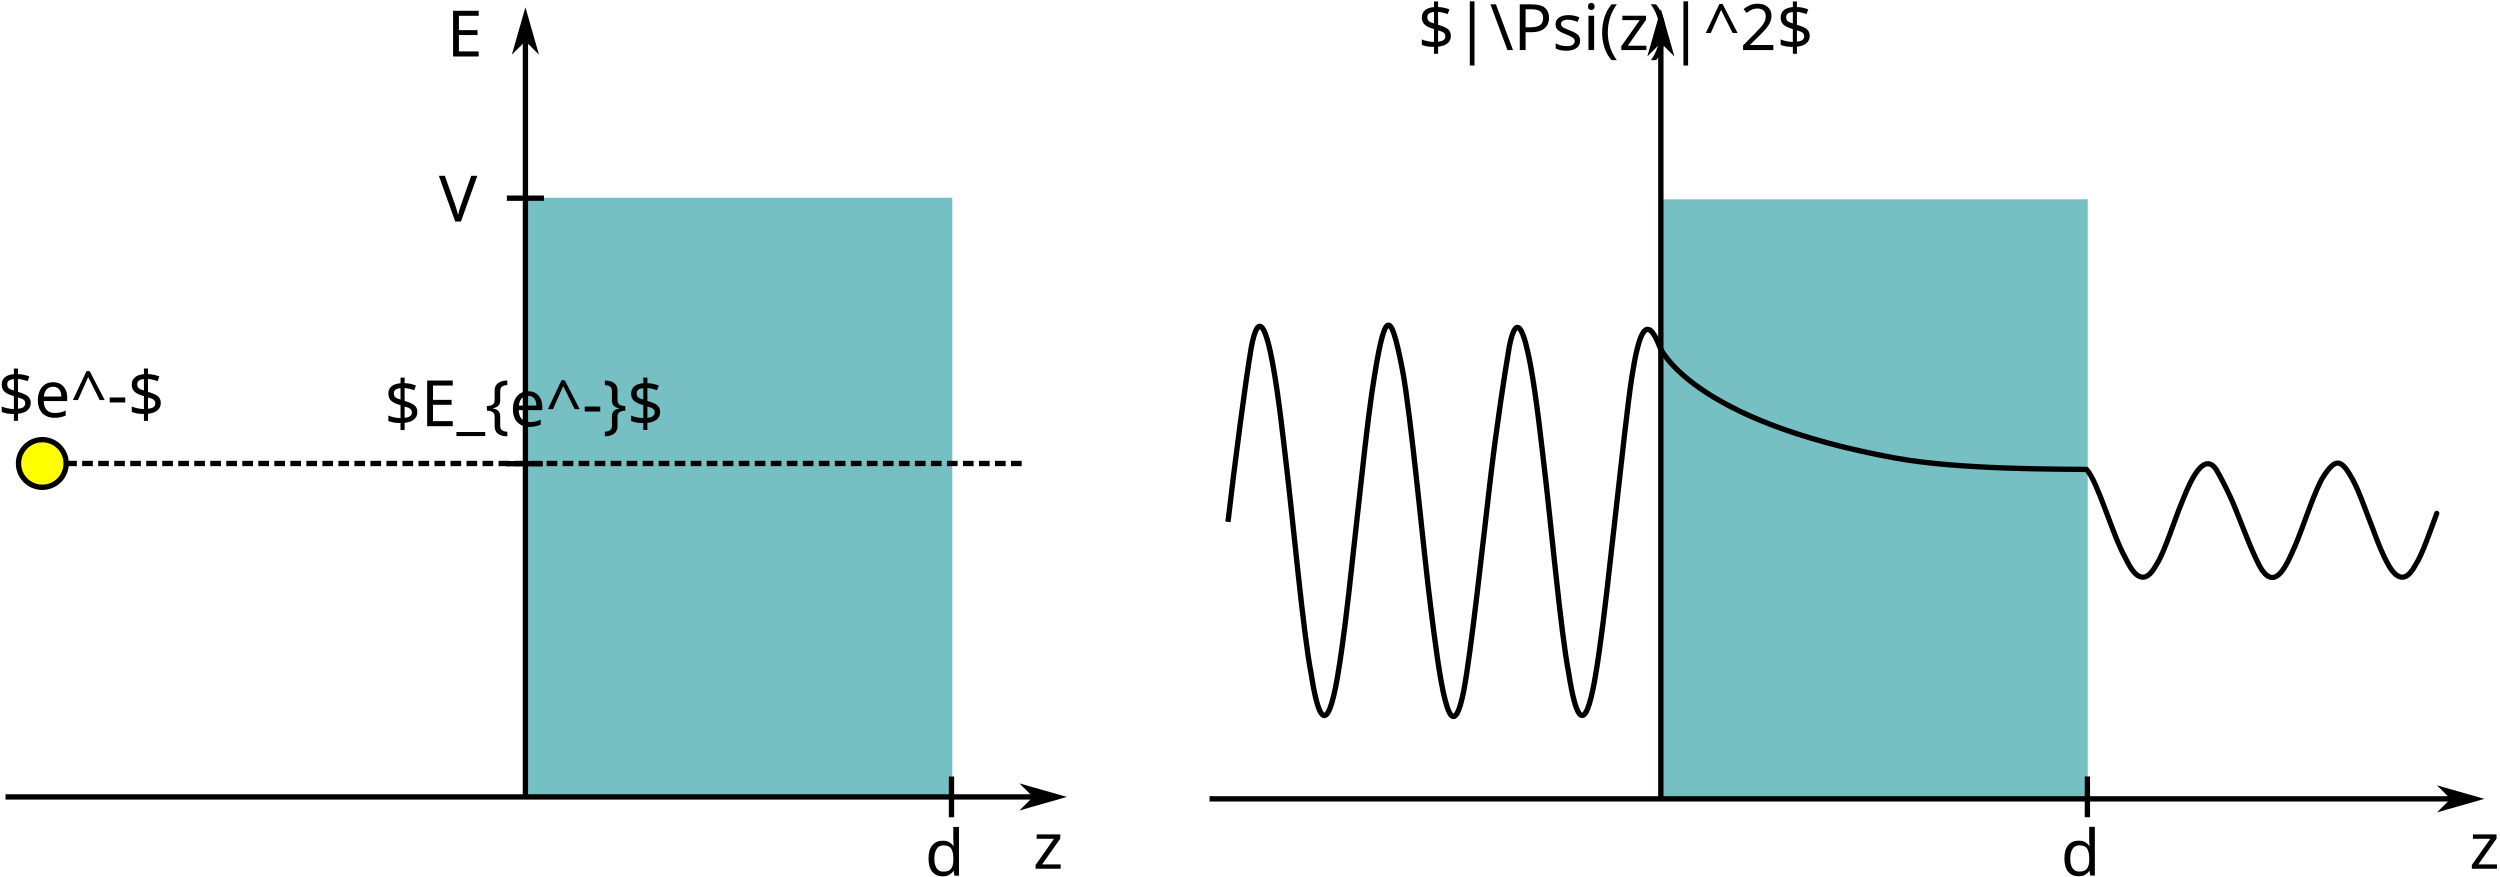
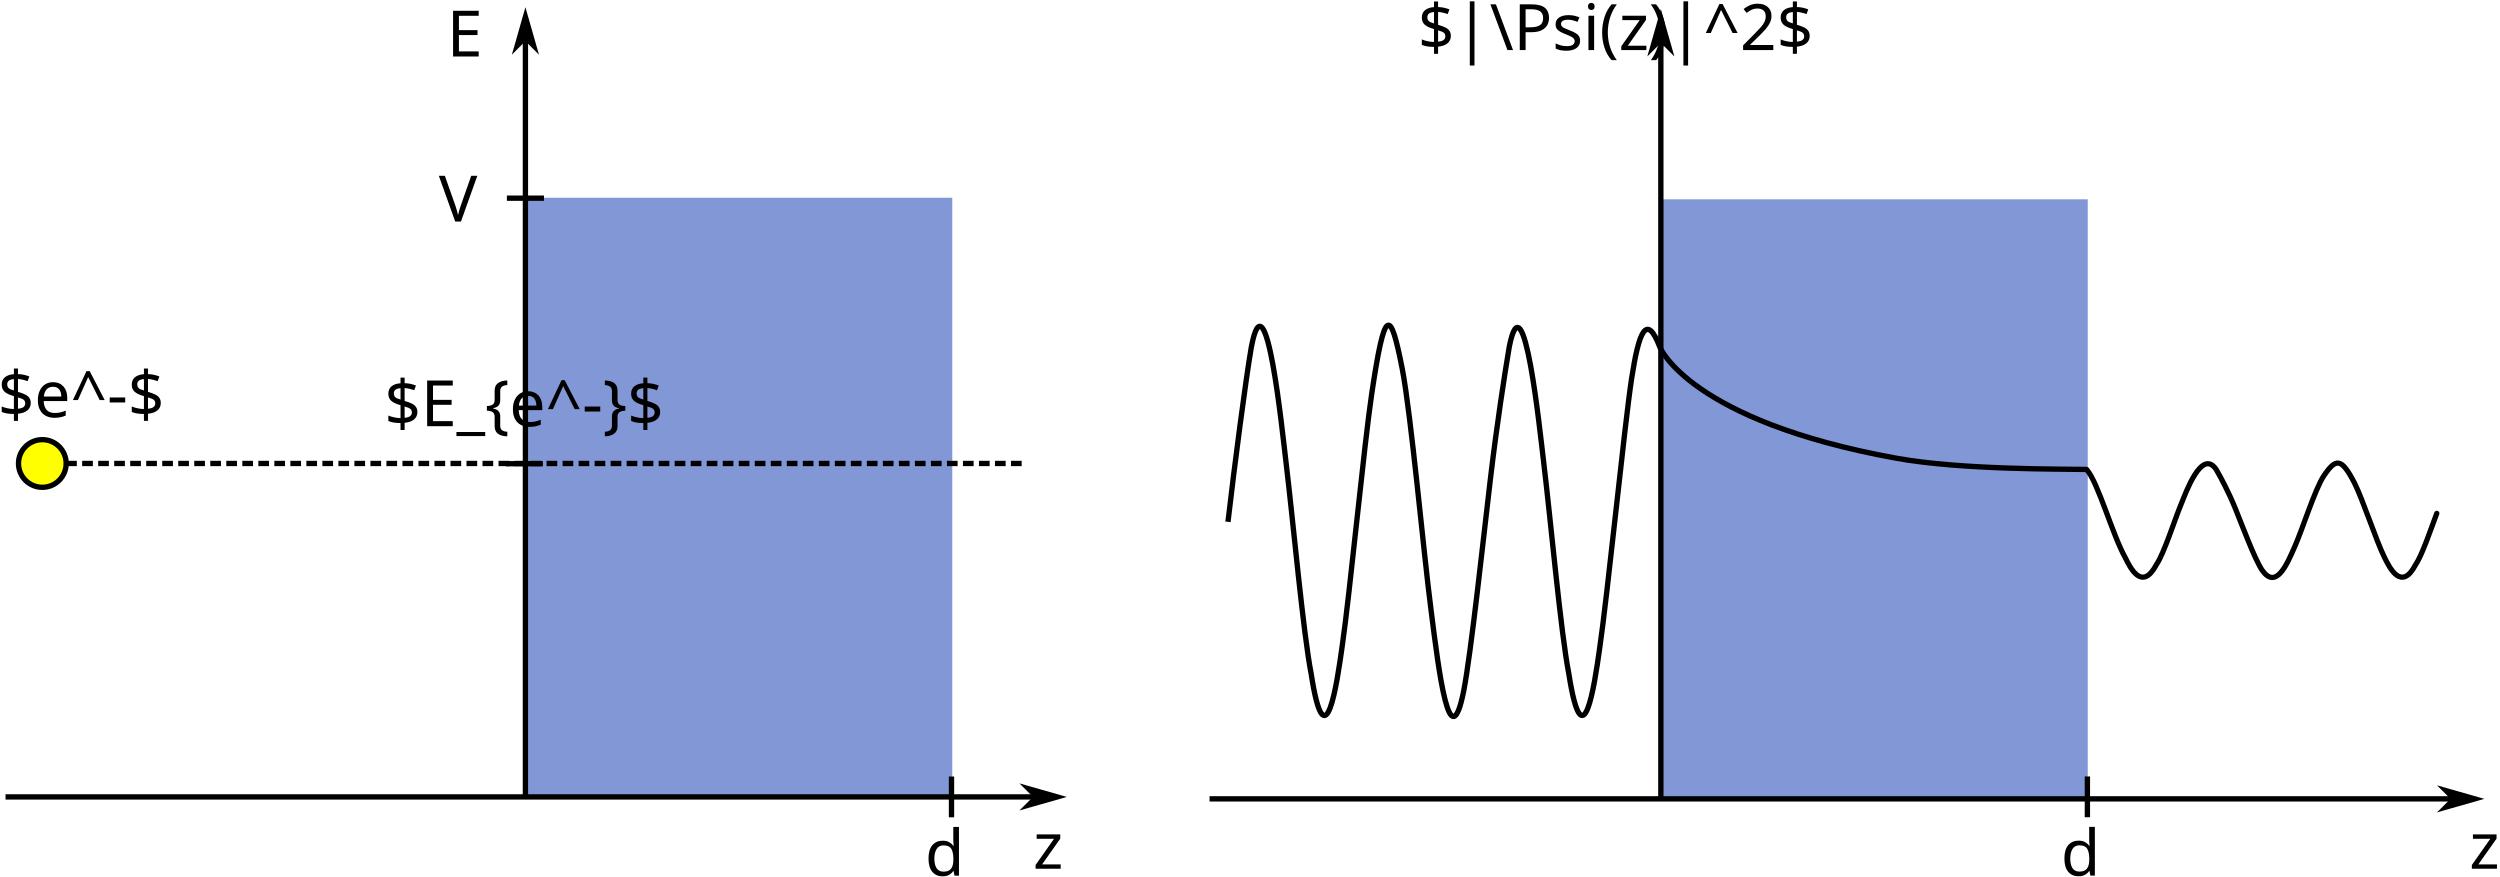
<svg xmlns="http://www.w3.org/2000/svg" version="1.1" id="svg2" height="164.181" width="468.338">
  <defs id="defs4">
    <marker style="overflow:visible" id="Arrow1Mend" refX="0" refY="0" orient="auto">
      <path transform="matrix(-0.4,0,0,-0.4,-4,0)" style="fill-rule:evenodd;stroke:#000000;stroke-width:1pt" d="M 0,0 5,-5 -12.5,0 5,5 0,0 z" id="path3770" />
    </marker>
    <marker style="overflow:visible" id="Arrow1Mend-0" refX="0" refY="0" orient="auto">
      <path transform="matrix(-0.4,0,0,-0.4,-4,0)" style="fill-rule:evenodd;stroke:#000000;stroke-width:1pt" d="M 0,0 5,-5 -12.5,0 5,5 0,0 z" id="path3770-9" />
    </marker>
    <marker style="overflow:visible" id="Arrow1Mend-0-0" refX="0" refY="0" orient="auto">
      <path transform="matrix(-0.4,0,0,-0.4,-4,0)" style="fill-rule:evenodd;stroke:#000000;stroke-width:1pt" d="M 0,0 5,-5 -12.5,0 5,5 0,0 z" id="path3770-9-1" />
    </marker>
  </defs>
  <g id="layer1" transform="translate(-103.142,-334.3933)">
-     <rect style="fill:#76c0c4;fill-opacity:1" y="371.434" x="201.536" height="112.143" width="80" id="rect2985" />
+     <rect style="fill:#8197d6;fill-opacity:1" y="371.434" x="201.536" height="112.143" width="80" id="rect2985" />
    <path id="path2987" d="m 104.179,483.684 196.857,0" style="fill:none;stroke:#000000;stroke-width:1px;stroke-linecap:butt;stroke-linejoin:miter;stroke-opacity:1;marker-end:url(#Arrow1Mend)" />
    <path id="path4249" d="m 201.571,483.791 0,-146.071" style="fill:none;stroke:#000000;stroke-width:1px;stroke-linecap:butt;stroke-linejoin:miter;stroke-opacity:1;marker-end:url(#Arrow1Mend-0)" />
    <text id="text4435" y="497.14" x="296.67" style="font-size:12px;font-style:normal;font-variant:normal;font-weight:normal;font-stretch:normal;text-align:start;line-height:125%;letter-spacing:0px;word-spacing:0px;writing-mode:lr-tb;text-anchor:start;fill:#000000;fill-opacity:1;stroke:none;font-family:Sans;-inkscape-font-specification:Sans" xml:space="preserve">
      <tspan y="497.14" x="296.67" id="tspan4437">z</tspan>
    </text>
    <text id="text4439" y="498.434" x="276.429" style="font-size:12px;font-style:normal;font-variant:normal;font-weight:normal;font-stretch:normal;text-align:start;line-height:125%;letter-spacing:0px;word-spacing:0px;writing-mode:lr-tb;text-anchor:start;fill:#000000;fill-opacity:1;stroke:none;font-family:Sans;-inkscape-font-specification:Sans" xml:space="preserve">
      <tspan y="498.434" x="276.429" id="tspan4441">d</tspan>
    </text>
    <text id="text4443" y="344.978" x="186.865" style="font-size:12px;font-style:normal;font-variant:normal;font-weight:normal;font-stretch:normal;text-align:start;line-height:125%;letter-spacing:0px;word-spacing:0px;writing-mode:lr-tb;text-anchor:start;fill:#000000;fill-opacity:1;stroke:none;font-family:Sans;-inkscape-font-specification:Sans" xml:space="preserve">
      <tspan y="344.978" x="186.865" id="tspan4445">E</tspan>
    </text>
    <text id="text4447" y="375.893" x="185.357" style="font-size:12px;font-style:normal;font-variant:normal;font-weight:normal;font-stretch:normal;text-align:start;line-height:125%;letter-spacing:0px;word-spacing:0px;writing-mode:lr-tb;text-anchor:start;fill:#000000;fill-opacity:1;stroke:none;font-family:Sans;-inkscape-font-specification:Sans" xml:space="preserve">
      <tspan y="375.893" x="185.357" id="tspan4449">V</tspan>
    </text>
    <text id="text4451" y="412.541" x="102.714" style="font-size:12px;font-style:normal;font-variant:normal;font-weight:normal;font-stretch:normal;text-align:start;line-height:125%;letter-spacing:0px;word-spacing:0px;writing-mode:lr-tb;text-anchor:start;fill:#000000;fill-opacity:1;stroke:none;font-family:Sans;-inkscape-font-specification:Sans" xml:space="preserve">
      <tspan y="412.541" x="102.714" id="tspan4453">$e^-$</tspan>
    </text>
    <text id="text4455" y="414.24" x="175.144" style="font-size:12px;font-style:normal;font-variant:normal;font-weight:normal;font-stretch:normal;text-align:start;line-height:125%;letter-spacing:0px;word-spacing:0px;writing-mode:lr-tb;text-anchor:start;fill:#000000;fill-opacity:1;stroke:none;font-family:Sans;-inkscape-font-specification:Sans" xml:space="preserve">
      <tspan y="414.24" x="175.144" id="tspan4457">$E_{e^-}$</tspan>
    </text>
    <path id="path4459" d="m 198.099,371.519 6.945,0" style="fill:none;stroke:#000000;stroke-width:1px;stroke-linecap:butt;stroke-linejoin:miter;stroke-opacity:1" />
    <path id="path4461" d="m 294.536,421.219 -178.821,0" style="fill:none;stroke:#000000;stroke-width:1;stroke-linecap:butt;stroke-linejoin:miter;stroke-miterlimit:4;stroke-opacity:1;stroke-dasharray:2, 1;stroke-dashoffset:0" />
    <path transform="translate(8.928571,2.07074)" d="m 106.607,419.148 c 0,2.466 -1.999,4.464 -4.464,4.464 -2.466,0 -4.464,-1.999 -4.464,-4.464 0,-2.466 1.999,-4.464 4.464,-4.464 2.466,0 4.464,1.999 4.464,4.464 z" id="path4463" style="fill:#ffff00;fill-opacity:1;stroke:#000000;stroke-width:1;stroke-miterlimit:4;stroke-opacity:1;stroke-dasharray:none;stroke-dashoffset:0" />
    <path id="path4465" d="m 281.391,479.864 0,7.639" style="fill:none;stroke:#000000;stroke-width:1px;stroke-linecap:butt;stroke-linejoin:miter;stroke-opacity:1" />
-     <rect style="fill:#76c0c4;fill-opacity:1" y="371.732" x="414.251" height="112.143" width="80" id="rect2985-7" />
+     <rect style="fill:#8197d6;fill-opacity:1" y="371.732" x="414.251" height="112.143" width="80" id="rect2985-7" />
    <path id="path2987-0" d="m 329.731,484.048 236.857,0" style="fill:none;stroke:#000000;stroke-width:1px;stroke-linecap:butt;stroke-linejoin:miter;stroke-opacity:1;marker-end:url(#Arrow1Mend)" />
    <path style="fill:none;stroke:#000000;stroke-width:1;stroke-miterlimit:4;stroke-opacity:1;stroke-dasharray:none;stroke-dashoffset:0" d="m 333.185,432.152 c 1.267,-10.899 3.28,-26.317 4.361,-32.657 2.768,-14.728 5.822,15.851 6.541,21.75 1.268,10.44 3.192,31.785 4.685,39.384 2.639,17.117 4.836,1.766 5.799,-5.108 1.453,-9.963 4.097,-37.704 5.567,-47.529 2.414,-16.104 3.44,-16.062 5.706,-4.446 1.644,8.512 4,34.516 5.381,45.117 1.485,11.748 3.513,28.205 6.125,15.155 1.361,-7.007 3.715,-28.842 4.963,-39.413 1.248,-10.571 2.714,-20.001 3.572,-25.063 2.732,-13.74 5.723,15.772 6.448,21.699 1.269,10.429 3.193,31.811 4.685,39.457 2.672,17.163 4.837,2.094 5.752,-4.342 1.542,-10.413 4.69,-42.086 6.031,-50.845 1.341,-8.759 2.795,-12.411 5.289,-5.888 0.038,0.099 5.632,13.774 44.197,20.793 12.295,2.238 31.394,2.022 35.705,2.122" id="path6166" />
    <path style="fill:none;stroke:#000000;stroke-width:0.983;stroke-linecap:round;stroke-miterlimit:4;stroke-opacity:1;stroke-dasharray:none;stroke-dashoffset:0" d="m 559.637,430.564 c -1.216,3.257 -2.755,7.837 -3.996,9.673 -2.656,5.003 -4.866,0.516 -5.834,-1.493 -1.462,-2.912 -4.122,-11.021 -5.601,-13.893 -2.429,-4.707 -3.461,-4.695 -5.741,-1.3 -1.655,2.488 -4.025,10.089 -5.414,13.188 -1.494,3.434 -3.535,8.244 -6.162,4.43 -1.369,-2.048 -3.737,-8.43 -4.993,-11.521 -1.255,-3.09 -2.731,-5.846 -3.594,-7.326 -2.749,-4.016 -5.758,4.61 -6.488,6.343 -1.277,3.048 -3.212,9.298 -4.714,11.533 -2.688,5.017 -4.867,0.612 -5.787,-1.269 -2.468,-4.382 -5.125,-14.225 -7.281,-16.594" id="path6166-3" />
    <text id="text4435-0" y="497.14" x="565.738" style="font-size:12px;font-style:normal;font-variant:normal;font-weight:normal;font-stretch:normal;text-align:start;line-height:125%;letter-spacing:0px;word-spacing:0px;writing-mode:lr-tb;text-anchor:start;fill:#000000;fill-opacity:1;stroke:none;font-family:Sans;-inkscape-font-specification:Sans" xml:space="preserve">
      <tspan y="497.14" x="565.738" id="tspan4437-5">z</tspan>
    </text>
    <path id="path4249-7" d="m 414.277,484.129 0,-146.071" style="fill:none;stroke:#000000;stroke-width:1px;stroke-linecap:butt;stroke-linejoin:miter;stroke-opacity:1;marker-end:url(#Arrow1Mend-0)" />
    <text xml:space="preserve" style="font-size:12px;font-style:normal;font-variant:normal;font-weight:normal;font-stretch:normal;text-align:start;line-height:125%;letter-spacing:0px;word-spacing:0px;writing-mode:lr-tb;text-anchor:start;fill:#000000;fill-opacity:1;stroke:none;font-family:Sans;-inkscape-font-specification:Sans" x="368.75" y="343.774" id="text6263">
      <tspan id="tspan6265" x="368.75" y="343.774">$|\Psi(z)|^2$</tspan>
    </text>
    <path id="path4459-6" d="m 197.895,421.264 6.945,0" style="fill:none;stroke:#000000;stroke-width:1px;stroke-linecap:butt;stroke-linejoin:miter;stroke-opacity:1" />
    <text id="text4439-6" y="498.423" x="489.222" style="font-size:12px;font-style:normal;font-variant:normal;font-weight:normal;font-stretch:normal;text-align:start;line-height:125%;letter-spacing:0px;word-spacing:0px;writing-mode:lr-tb;text-anchor:start;fill:#000000;fill-opacity:1;stroke:none;font-family:Sans;-inkscape-font-specification:Sans" xml:space="preserve">
      <tspan y="498.423" x="489.222" id="tspan4441-5">d</tspan>
    </text>
    <path id="path4465-4" d="m 494.184,479.853 0,7.639" style="fill:none;stroke:#000000;stroke-width:1px;stroke-linecap:butt;stroke-linejoin:miter;stroke-opacity:1" />
  </g>
</svg>
